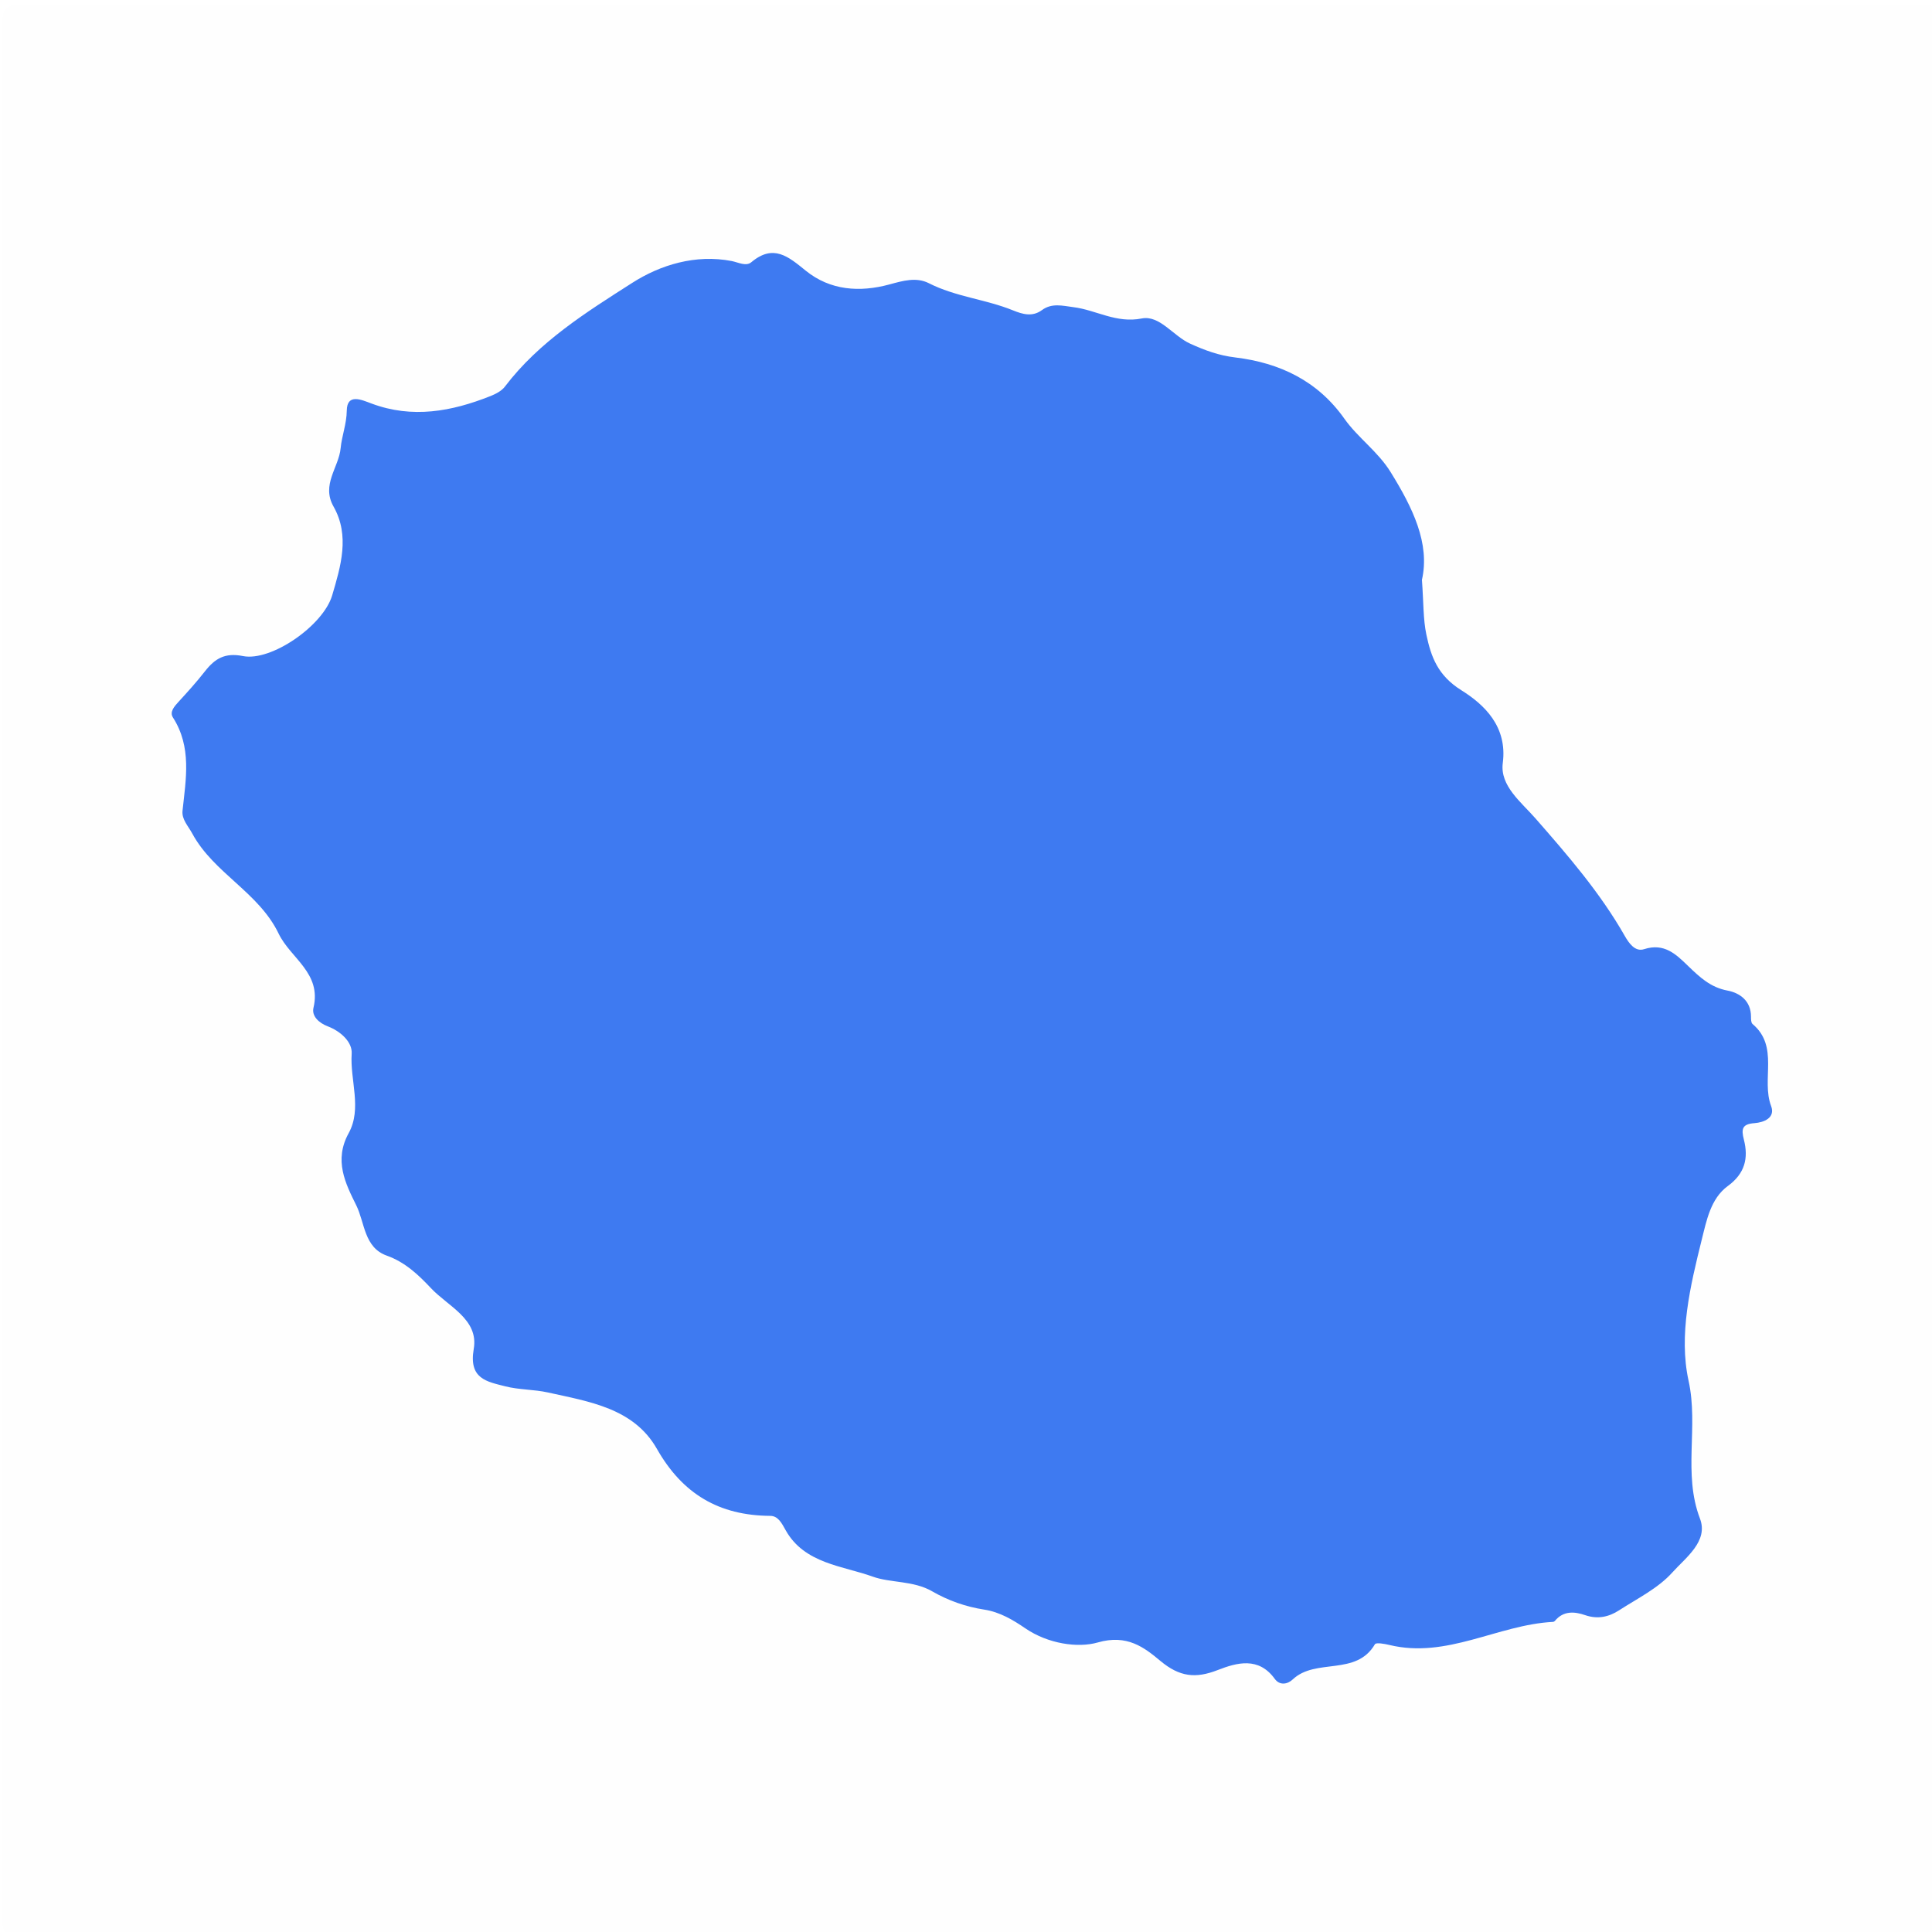
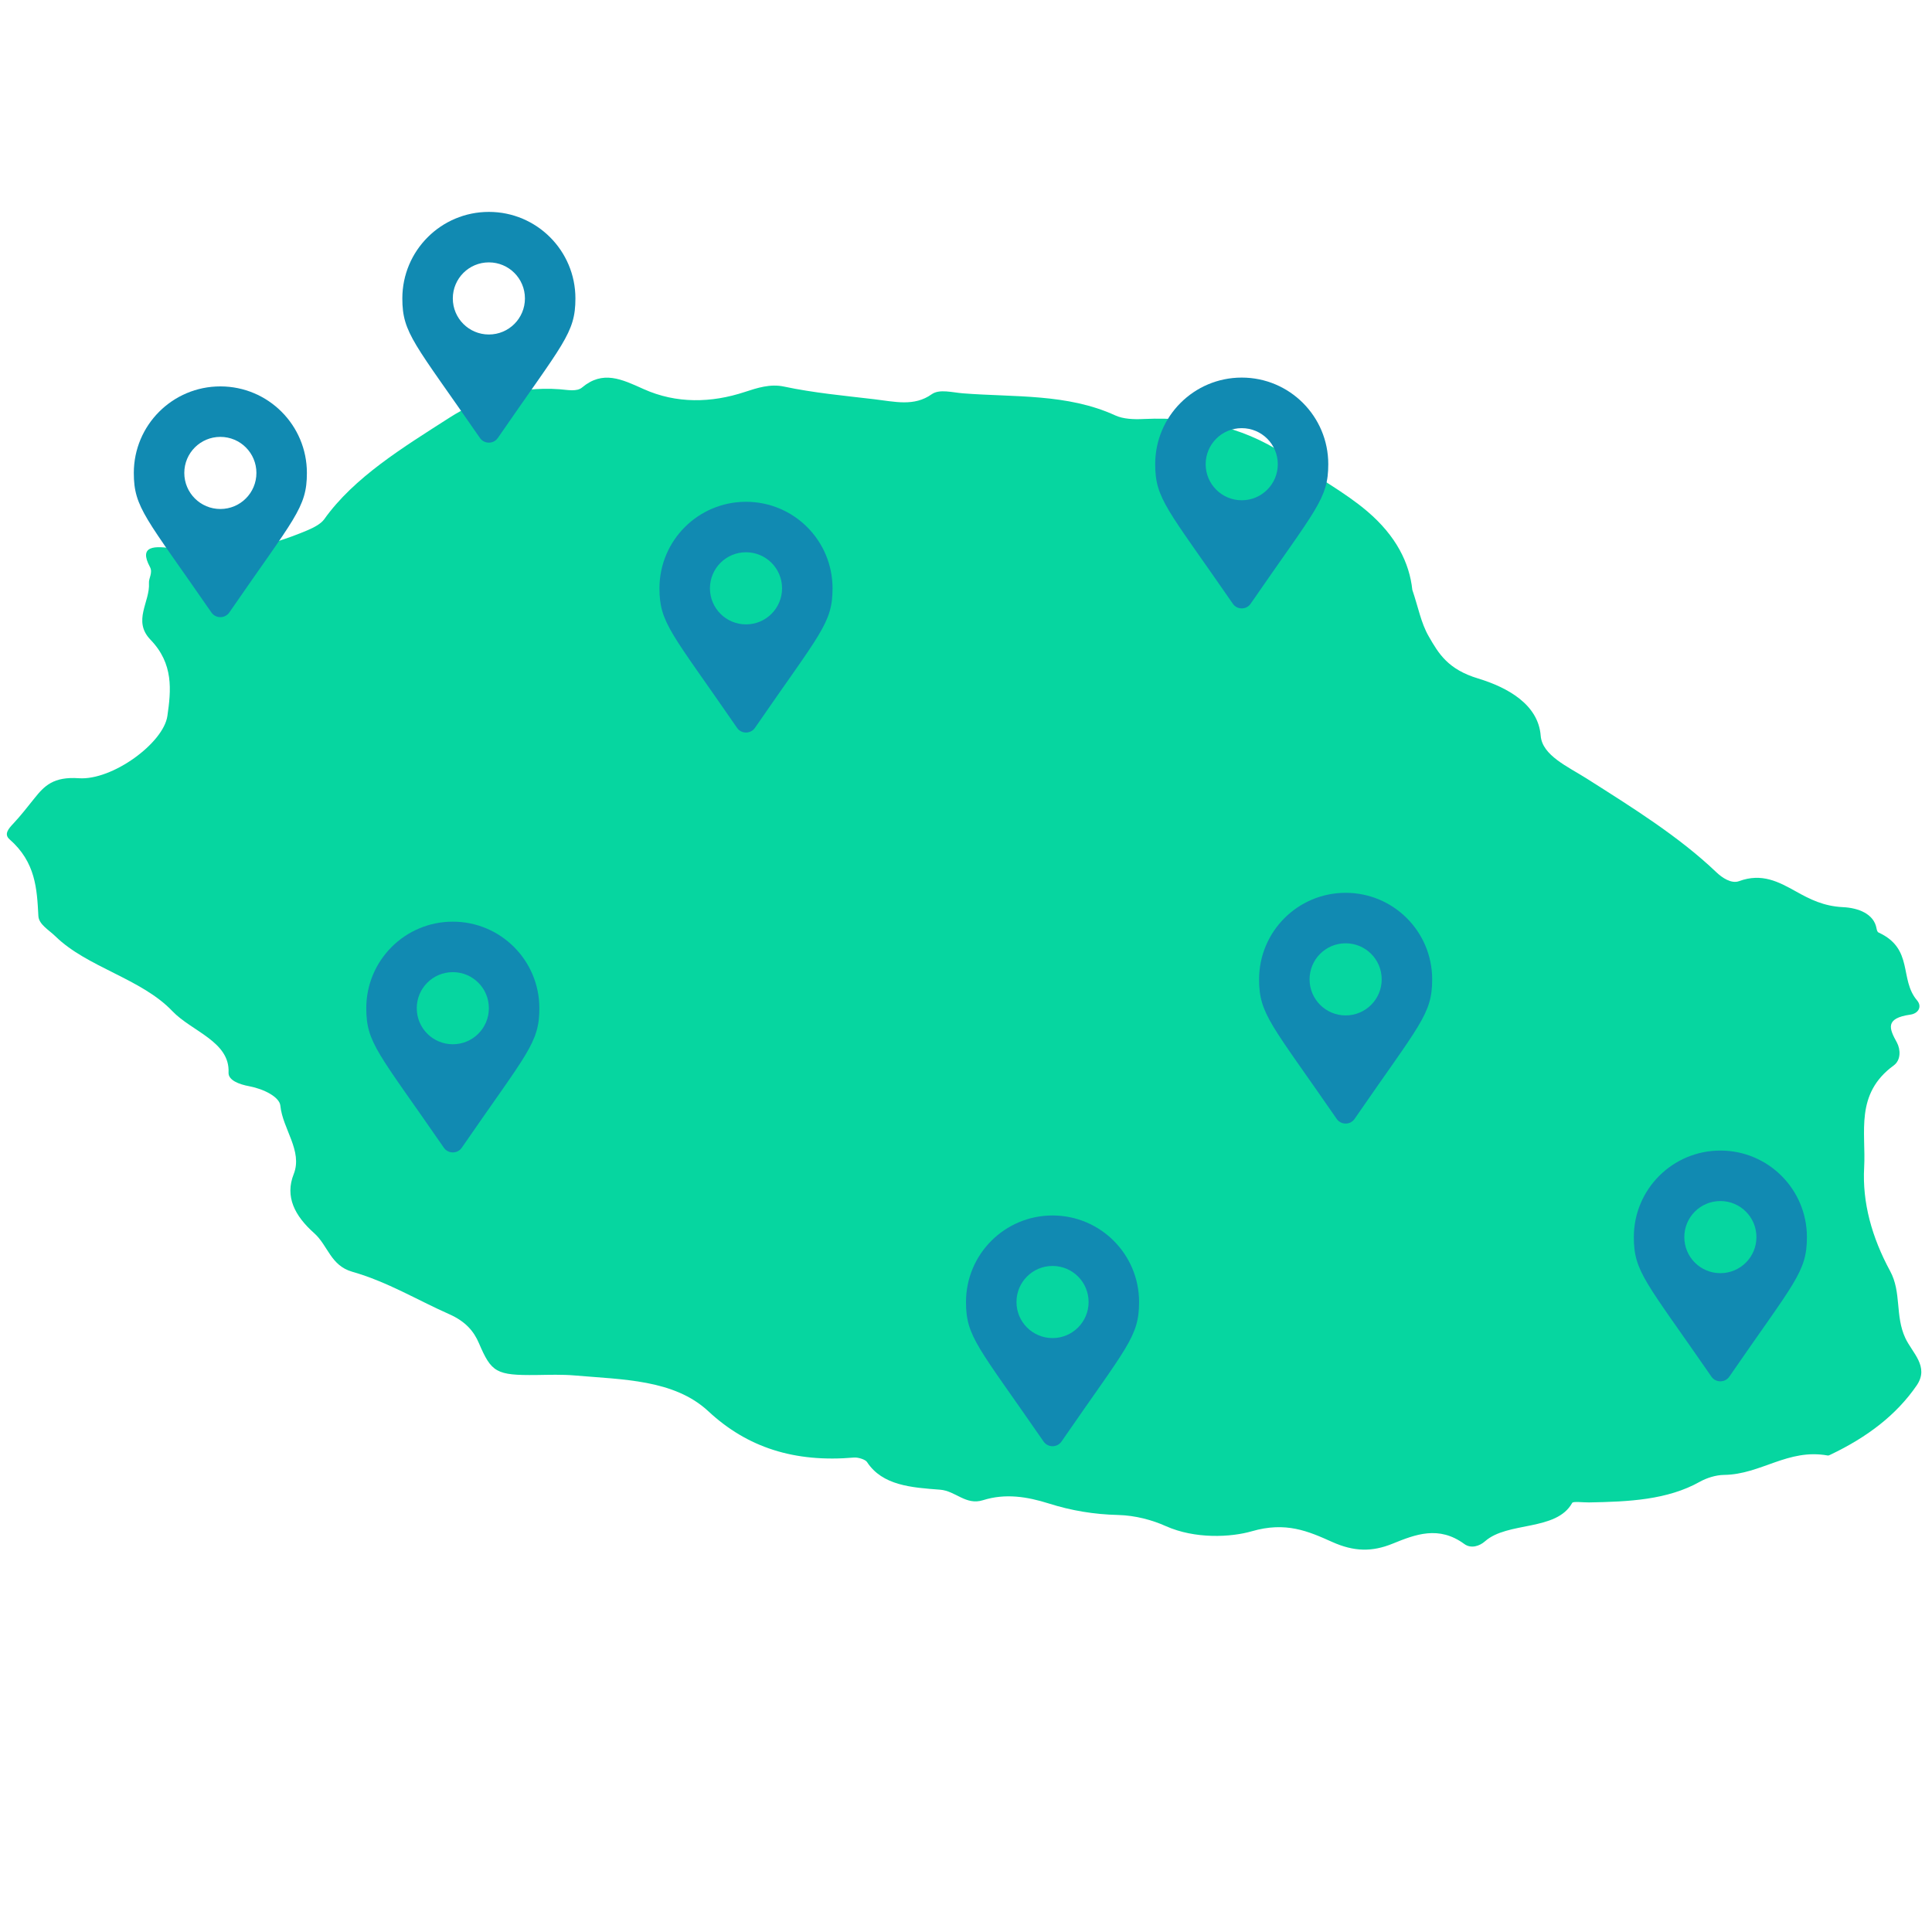
<svg xmlns="http://www.w3.org/2000/svg" version="1.1" id="Calque_1" x="0px" y="0px" viewBox="0 0 217 217" style="enable-background:new 0 0 217 217;" xml:space="preserve">
  <style type="text/css">
- 	.st0{fill:#FEFEFE;}
- 	.st1{fill:#3E7AF1;}
+ 	.st0{fill:#06D6A0;}
+ 	.st1{fill:#118AB2;}
</style>
  <g>
    <g>
-       <path class="st0" d="M109.09,217.57c-35.5,0-71-0.02-106.5,0.06c-1.96,0-2.34-0.38-2.34-2.34c0.06-70.81,0.06-141.62,0-212.43    c0-1.96,0.38-2.34,2.34-2.34c71,0.06,142,0.06,213,0c1.95,0,2.34,0.38,2.34,2.34c-0.06,70.81-0.06,141.62,0,212.43    c0,1.96-0.38,2.34-2.34,2.34C180.09,217.55,144.59,217.57,109.09,217.57z M159.71,65.13c0.93-4.09-1.04-8.12-3.49-12.1    c-1.43-2.32-3.68-3.85-5.21-6.02c-3.01-4.26-7.29-6.27-12.24-6.88c-1.86-0.23-3.43-0.81-5.08-1.55c-1.91-0.86-3.42-3.23-5.44-2.83    c-2.87,0.57-5.11-0.95-7.67-1.27c-1.25-0.16-2.42-0.49-3.54,0.33c-1.07,0.78-2.16,0.47-3.25,0.03c-3.07-1.25-6.45-1.52-9.45-3.05    c-1.42-0.73-2.93-0.27-4.44,0.14c-3.32,0.89-6.64,0.68-9.38-1.54c-1.97-1.59-3.64-3.04-6.12-0.96c-0.6,0.5-1.46,0.02-2.2-0.13    c-4.06-0.79-8.02,0.44-11.16,2.44c-5.16,3.3-10.48,6.61-14.31,11.65c-0.38,0.49-1.04,0.84-1.64,1.08    c-4.35,1.73-8.77,2.56-13.36,0.83c-1.07-0.4-2.73-1.18-2.77,0.79c-0.03,1.53-0.56,2.85-0.69,4.23c-0.21,2.18-2.19,4.1-0.8,6.55    c1.86,3.28,0.81,6.72-0.15,9.98c-1.01,3.4-6.85,7.44-10.01,6.82c-2.05-0.4-3.17,0.29-4.28,1.71c-0.93,1.19-1.95,2.32-2.97,3.43    c-0.48,0.52-1.02,1.13-0.63,1.75c2.14,3.34,1.46,6.91,1.08,10.49c-0.1,0.98,0.64,1.73,1.1,2.56c2.41,4.45,7.46,6.59,9.7,11.24    c1.32,2.75,4.84,4.41,3.91,8.32c-0.22,0.93,0.59,1.7,1.61,2.09c1.42,0.54,2.77,1.75,2.68,3.07c-0.2,2.99,1.19,6.15-0.34,8.93    c-1.68,3.05-0.35,5.65,0.86,8.11c0.96,1.94,0.87,4.73,3.42,5.64c2.06,0.73,3.58,2.17,4.96,3.65c1.92,2.05,5.38,3.49,4.81,6.83    c-0.58,3.37,1.46,3.67,3.54,4.2c1.55,0.4,3.22,0.34,4.79,0.69c4.64,1.03,9.65,1.75,12.24,6.33c2.89,5.09,7,7.49,12.72,7.53    c0.91,0.01,1.31,0.84,1.76,1.64c2.1,3.74,6.41,3.97,9.78,5.19c1.95,0.7,4.55,0.43,6.65,1.64c1.83,1.06,3.8,1.75,5.86,2.06    c1.76,0.27,3.25,1.16,4.61,2.1c2.55,1.75,5.9,2.24,8.14,1.59c3.3-0.95,5.22,0.56,7.03,2.07c2.16,1.81,3.94,2,6.44,1.03    c2.16-0.84,4.59-1.52,6.41,0.99c0.54,0.75,1.42,0.63,2.02,0.06c2.59-2.44,7.12-0.33,9.23-3.95c0.13-0.22,1.08-0.05,1.62,0.08    c6.46,1.57,12.16-2.27,18.35-2.59c0.09,0,0.19-0.06,0.25-0.12c0.96-1.15,2.2-1.05,3.39-0.64c1.41,0.49,2.66,0.2,3.81-0.54    c2.07-1.34,4.4-2.48,5.99-4.26c1.48-1.65,4.07-3.49,3.1-6.04c-1.93-5.08-0.13-10.29-1.28-15.48c-1.13-5.14,0.19-10.67,1.48-15.86    c0.52-2.1,0.99-4.6,2.93-6.02c1.93-1.41,2.33-3.13,1.8-5.21c-0.31-1.2-0.19-1.74,1.2-1.85c1.04-0.08,2.36-0.59,1.86-1.92    c-1.13-2.99,0.93-6.68-2.09-9.22c-0.17-0.14-0.17-0.54-0.17-0.82c0.01-1.78-1.25-2.67-2.64-2.93c-1.91-0.36-3.13-1.52-4.41-2.75    c-1.37-1.33-2.69-2.63-4.96-1.9c-1.01,0.33-1.7-0.69-2.18-1.51c-2.76-4.84-6.37-9.01-10.02-13.18c-1.59-1.82-4-3.65-3.67-6.21    c0.53-4.14-2.12-6.59-4.65-8.18c-2.65-1.66-3.41-3.74-3.93-6.24C159.84,69.54,159.9,67.7,159.71,65.13z" />
-       <path class="st1" d="M159.71,65.13c0.19,2.57,0.13,4.41,0.5,6.16c0.53,2.5,1.28,4.58,3.93,6.24c2.54,1.59,5.19,4.04,4.65,8.18    c-0.33,2.56,2.08,4.39,3.67,6.21c3.65,4.17,7.26,8.34,10.02,13.18c0.47,0.83,1.17,1.84,2.18,1.51c2.27-0.73,3.59,0.57,4.96,1.9    c1.28,1.23,2.49,2.39,4.41,2.75c1.38,0.26,2.64,1.15,2.64,2.93c0,0.28,0,0.67,0.17,0.82c3.02,2.54,0.96,6.23,2.09,9.22    c0.5,1.33-0.82,1.84-1.86,1.92c-1.39,0.1-1.51,0.64-1.2,1.85c0.53,2.07,0.13,3.8-1.8,5.21c-1.94,1.41-2.4,3.92-2.93,6.02    c-1.29,5.19-2.61,10.72-1.48,15.86c1.14,5.19-0.66,10.4,1.28,15.48c0.97,2.55-1.62,4.39-3.1,6.04c-1.59,1.78-3.93,2.93-5.99,4.26    c-1.14,0.74-2.4,1.03-3.81,0.54c-1.19-0.41-2.44-0.51-3.39,0.64c-0.06,0.07-0.16,0.12-0.25,0.12c-6.19,0.33-11.89,4.16-18.35,2.59    c-0.54-0.13-1.49-0.3-1.62-0.08c-2.12,3.62-6.64,1.51-9.23,3.95c-0.6,0.57-1.48,0.69-2.02-0.06c-1.82-2.51-4.25-1.83-6.41-0.99    c-2.49,0.97-4.28,0.77-6.44-1.03c-1.81-1.51-3.73-3.02-7.03-2.07c-2.23,0.64-5.58,0.16-8.14-1.59c-1.36-0.93-2.85-1.83-4.61-2.1    c-2.07-0.32-4.04-1.01-5.86-2.06c-2.09-1.21-4.69-0.93-6.65-1.64c-3.37-1.22-7.67-1.45-9.78-5.19c-0.45-0.8-0.85-1.64-1.76-1.64    c-5.72-0.04-9.83-2.44-12.72-7.53c-2.6-4.57-7.61-5.3-12.24-6.33c-1.57-0.35-3.23-0.29-4.79-0.69c-2.08-0.53-4.12-0.84-3.54-4.2    c0.58-3.34-2.89-4.78-4.81-6.83c-1.38-1.47-2.9-2.92-4.96-3.65c-2.55-0.91-2.46-3.69-3.42-5.64c-1.22-2.46-2.54-5.06-0.86-8.11    c1.53-2.78,0.14-5.94,0.34-8.93c0.09-1.32-1.26-2.53-2.68-3.07c-1.02-0.39-1.83-1.16-1.61-2.09c0.93-3.91-2.58-5.56-3.91-8.32    c-2.24-4.66-7.29-6.79-9.7-11.24c-0.45-0.84-1.2-1.59-1.1-2.56c0.38-3.58,1.06-7.15-1.08-10.49c-0.39-0.61,0.15-1.23,0.63-1.75    c1.02-1.11,2.04-2.24,2.97-3.43c1.12-1.43,2.24-2.12,4.28-1.71c3.16,0.62,9-3.41,10.01-6.82c0.96-3.26,2.01-6.7,0.15-9.98    c-1.39-2.46,0.59-4.37,0.8-6.55c0.13-1.38,0.67-2.71,0.69-4.23c0.03-1.97,1.69-1.19,2.77-0.79c4.59,1.72,9,0.9,13.36-0.83    c0.6-0.24,1.27-0.58,1.64-1.08c3.83-5.04,9.16-8.36,14.31-11.65c3.13-2,7.09-3.23,11.16-2.44c0.74,0.15,1.61,0.63,2.2,0.13    c2.48-2.08,4.15-0.64,6.12,0.96c2.75,2.22,6.06,2.44,9.38,1.54c1.51-0.41,3.02-0.86,4.44-0.14c3,1.53,6.38,1.8,9.45,3.05    c1.09,0.44,2.17,0.76,3.25-0.03c1.12-0.82,2.29-0.49,3.54-0.33c2.56,0.32,4.79,1.84,7.67,1.27c2.02-0.4,3.53,1.97,5.44,2.83    c1.65,0.75,3.22,1.33,5.08,1.55c4.95,0.6,9.23,2.61,12.24,6.88c1.53,2.16,3.78,3.69,5.21,6.02    C158.66,57.01,160.64,61.04,159.71,65.13z" />
+       <path class="st0" d="M158.63,66.25c0.69,2.03,0.97,3.71,1.84,5.22c1.12,1.95,2.15,3.71,5.56,4.74c3.32,1.01,6.75,2.92,7.02,6.43    c0.17,2.21,3.06,3.47,5.14,4.79c5.18,3.29,10.39,6.53,14.6,10.55c0.63,0.6,1.67,1.31,2.54,0.99c2.57-0.95,4.47,0.09,6.36,1.14    c1.62,0.91,3.14,1.67,5.3,1.78c1.74,0.08,3.49,0.75,3.78,2.39c0.03,0.16,0.08,0.39,0.23,0.46c3.98,1.83,2.3,5.24,4.32,7.62    c0.61,0.72,0.12,1.48-0.74,1.6c-2.9,0.41-2.38,1.58-1.53,3.12c0.44,0.81,0.46,2-0.35,2.59c-4.39,3.2-3.1,7.52-3.32,11.45    c-0.22,3.94,0.86,7.85,2.92,11.65c1.29,2.38,0.54,5.02,1.7,7.51c0.77,1.67,2.73,3.21,1.28,5.33c-2.28,3.32-5.55,5.81-9.69,7.78    c-0.09,0.04-0.21,0.11-0.3,0.09c-4.49-0.81-7.48,2.13-11.65,2.18c-0.93,0.01-1.96,0.35-2.7,0.76c-3.66,2.06-8.03,2.25-12.46,2.33    c-0.65,0.01-1.78-0.14-1.89,0.05c-1.79,3.22-7.25,2.06-9.8,4.32c-0.61,0.54-1.57,0.85-2.32,0.3c-2.87-2.1-5.49-1.08-8.07-0.03    c-2.29,0.93-4.32,0.9-6.77-0.2c-2.7-1.21-5.2-2.31-9.03-1.2c-2.35,0.68-6.37,0.89-9.66-0.58c-1.52-0.68-3.4-1.2-5.37-1.25    c-2.66-0.06-5.26-0.49-7.77-1.29c-2.44-0.77-4.88-1.16-7.39-0.37c-1.94,0.61-3.07-1.05-4.83-1.18c-3.19-0.24-6.47-0.46-8.2-3.11    c-0.18-0.28-1-0.54-1.46-0.5c-6.68,0.58-11.98-1.12-16.36-5.2c-3.85-3.58-9.63-3.55-15.01-4.02c-1.42-0.12-2.87-0.07-4.3-0.05    c-4.54,0.05-5.05-0.29-6.46-3.58c-0.56-1.31-1.47-2.43-3.35-3.26c-3.62-1.6-6.87-3.61-10.88-4.76c-2.44-0.7-2.71-2.94-4.28-4.34    c-2.17-1.93-3.3-4.09-2.29-6.63c1.03-2.61-1.25-5.08-1.5-7.68c-0.1-0.98-1.85-1.87-3.47-2.18c-1.2-0.22-2.39-0.69-2.35-1.54    c0.17-3.48-4.15-4.63-6.31-6.9c-3.48-3.66-9.56-4.91-13.13-8.4c-0.75-0.73-1.87-1.34-1.92-2.29c-0.16-3.04-0.3-6.04-3.24-8.61    c-0.66-0.58-0.1-1.21,0.43-1.77c0.85-0.91,1.6-1.88,2.37-2.84c1.11-1.39,2.13-2.45,4.99-2.25c3.76,0.26,9.5-3.95,9.94-6.99    c0.42-2.9,0.71-5.86-1.89-8.56c-2.06-2.13-0.04-4.25-0.18-6.38c-0.04-0.53,0.46-1.15,0.11-1.8c-1.29-2.4,0.47-2.43,2.86-2.02    c5.46,0.95,10.27-0.18,14.81-2.09c0.73-0.31,1.52-0.72,1.9-1.24c3.36-4.73,8.87-8.08,14.11-11.44c3.15-2.02,7.48-3.53,12.33-3.17    c0.9,0.07,1.94,0.3,2.53-0.2c2.33-1.95,4.42-0.94,6.91,0.18c3.69,1.66,7.62,1.56,11.35,0.33c1.43-0.47,2.88-0.94,4.42-0.61    c3.34,0.71,6.73,1.02,10.12,1.42c2.31,0.27,4.49,0.85,6.47-0.56c0.88-0.62,2.32-0.19,3.53-0.1c5.77,0.45,11.7,0.01,17.09,2.48    c0.89,0.41,2.08,0.46,3.23,0.4c6.35-0.29,11.89,1.12,16.68,4.59c2.73,1.98,5.83,3.6,8.4,5.79    C156.84,60.22,158.31,63.25,158.63,66.25z" />
    </g>
  </g>
+   <path class="st1" d="M53.91,49.2c-7.36-10.66-8.72-11.76-8.72-15.68c0-5.37,4.35-9.72,9.72-9.72s9.72,4.35,9.72,9.72  c0,3.92-1.37,5.01-8.72,15.68C55.43,49.89,54.39,49.89,53.91,49.2L53.91,49.2z M54.91,37.57c2.24,0,4.05-1.81,4.05-4.05  s-1.81-4.05-4.05-4.05s-4.05,1.81-4.05,4.05S52.67,37.57,54.91,37.57z" />
+   <path class="st1" d="M150.14,125.68c-7.36-10.66-8.72-11.76-8.72-15.68c0-5.37,4.35-9.72,9.72-9.72s9.72,4.35,9.72,9.72  c0,3.92-1.37,5.01-8.72,15.68C151.66,126.37,150.62,126.37,150.14,125.68L150.14,125.68z M151.14,114.05c2.24,0,4.05-1.81,4.05-4.05  s-1.81-4.05-4.05-4.05c-2.24,0-4.05,1.81-4.05,4.05S148.9,114.05,151.14,114.05z" />
+   <path class="st1" d="M117.22,161.92c-7.36-10.66-8.72-11.76-8.72-15.68c0-5.37,4.35-9.72,9.72-9.72c5.37,0,9.72,4.35,9.72,9.72  c0,3.92-1.37,5.01-8.72,15.68C118.74,162.61,117.7,162.61,117.22,161.92L117.22,161.92z M118.22,150.29c2.24,0,4.05-1.81,4.05-4.05  c0-2.24-1.81-4.05-4.05-4.05c-2.24,0-4.05,1.81-4.05,4.05C114.17,148.48,115.98,150.29,118.22,150.29z" />
+   <path class="st1" d="M49.86,128.92c-7.36-10.66-8.72-11.76-8.72-15.68c0-5.37,4.35-9.72,9.72-9.72s9.72,4.35,9.72,9.72  c0,3.92-1.37,5.01-8.72,15.68C51.38,129.61,50.34,129.61,49.86,128.92L49.86,128.92z M50.86,117.29c2.24,0,4.05-1.81,4.05-4.05  s-1.81-4.05-4.05-4.05s-4.05,1.81-4.05,4.05S48.62,117.29,50.86,117.29z" />
+   <path class="st1" d="M82.79,81.76C75.44,71.09,74.07,70,74.07,66.08c0-5.37,4.35-9.72,9.72-9.72c5.37,0,9.72,4.35,9.72,9.72  c0,3.92-1.37,5.01-8.72,15.68C84.31,82.45,83.27,82.45,82.79,81.76L82.79,81.76z M83.79,70.13c2.24,0,4.05-1.81,4.05-4.05  c0-2.24-1.81-4.05-4.05-4.05s-4.05,1.81-4.05,4.05C79.74,68.32,81.55,70.13,83.79,70.13z" />
+   <path class="st1" d="M138.47,67.81c-7.36-10.66-8.72-11.76-8.72-15.68c0-5.37,4.35-9.72,9.72-9.72s9.72,4.35,9.72,9.72  c0,3.92-1.37,5.01-8.72,15.68C139.99,68.51,138.95,68.51,138.47,67.81L138.47,67.81z M139.47,56.19c2.24,0,4.05-1.81,4.05-4.05  c0-2.24-1.81-4.05-4.05-4.05c-2.24,0-4.05,1.81-4.05,4.05C135.42,54.37,137.23,56.19,139.47,56.19z" />
+   <path class="st1" d="M23.75,68.8c-7.36-10.66-8.72-11.76-8.72-15.68c0-5.37,4.35-9.72,9.72-9.72s9.72,4.35,9.72,9.72  c0,3.92-1.37,5.01-8.72,15.68C25.27,69.49,24.23,69.49,23.75,68.8L23.75,68.8z M24.75,57.17c2.24,0,4.05-1.81,4.05-4.05  c0-2.24-1.81-4.05-4.05-4.05s-4.05,1.81-4.05,4.05C20.7,55.36,22.51,57.17,24.75,57.17z" />
+   <path class="st1" d="M192.23,154.63c-7.36-10.66-8.72-11.76-8.72-15.68c0-5.37,4.35-9.72,9.72-9.72s9.72,4.35,9.72,9.72  c0,3.92-1.37,5.01-8.72,15.68C193.75,155.32,192.71,155.32,192.23,154.63L192.23,154.63z M193.23,143c2.24,0,4.05-1.81,4.05-4.05  c0-2.24-1.81-4.05-4.05-4.05c-2.24,0-4.05,1.81-4.05,4.05C189.18,141.19,190.99,143,193.23,143z" />
</svg>
